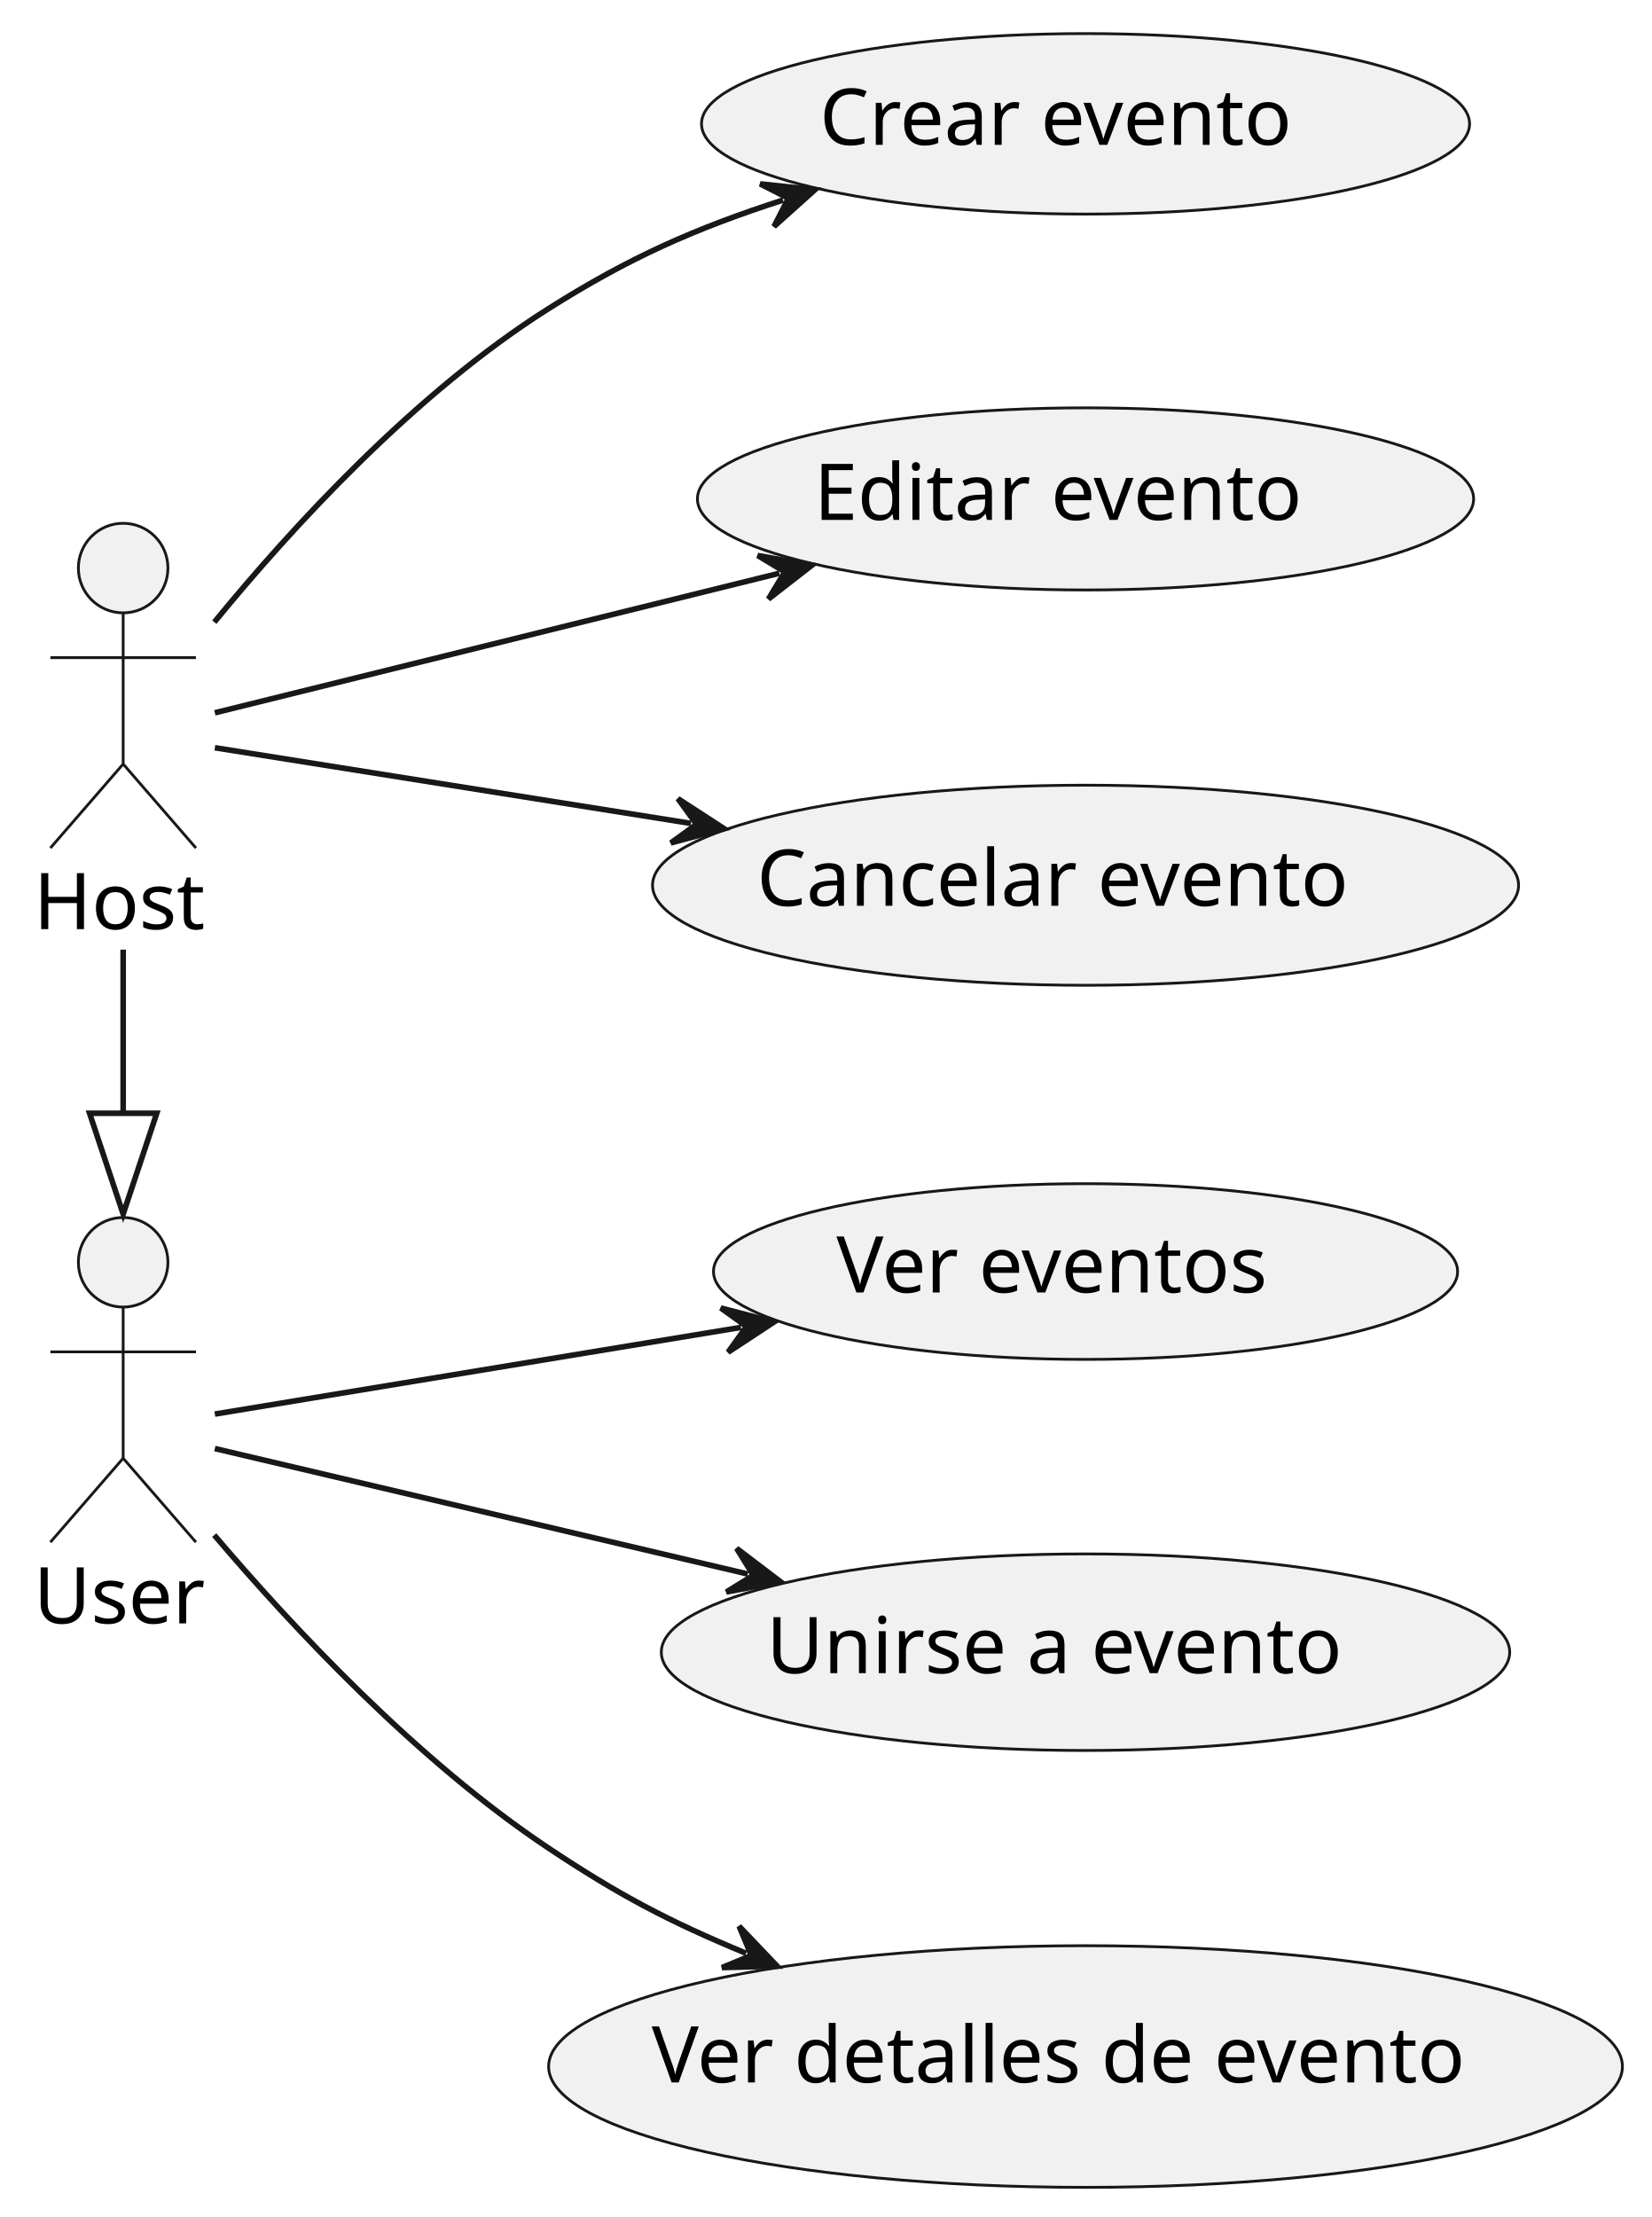
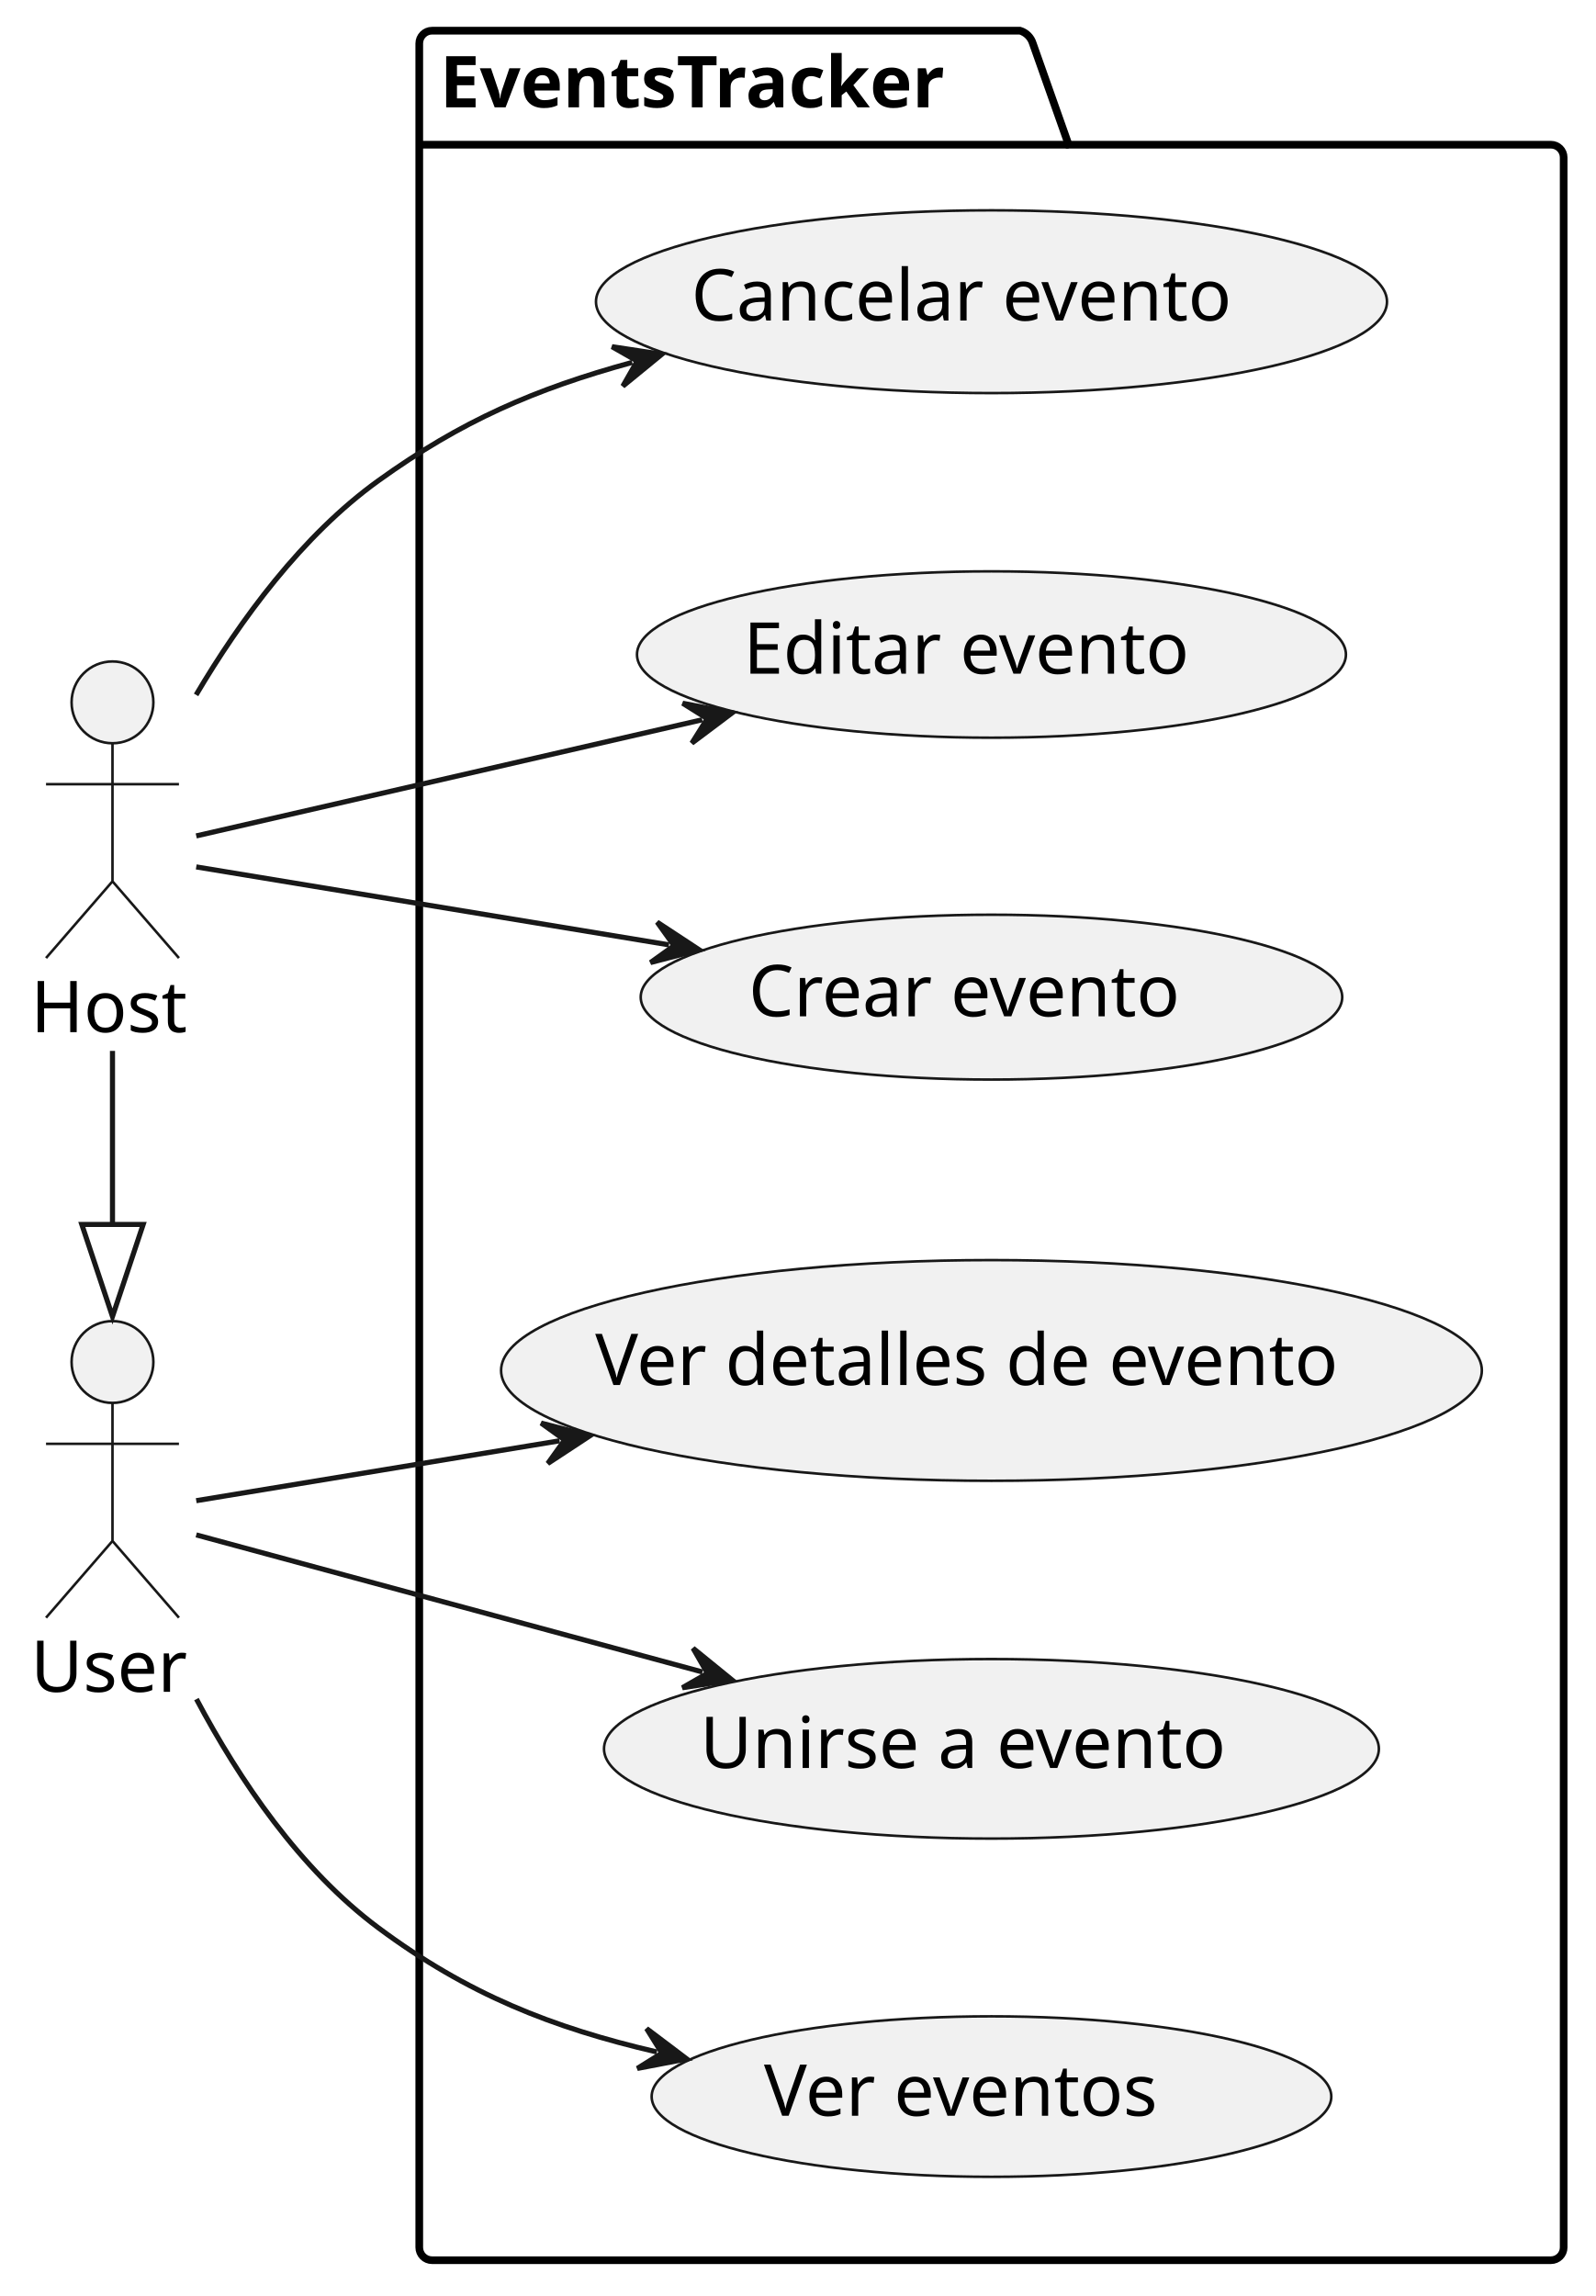
- <svg xmlns="http://www.w3.org/2000/svg" contentStyleType="text/css" height="396px" preserveAspectRatio="none" style="width:295px;height:396px;background:#FFFFFF;" version="1.1" viewBox="0 0 295 396" width="295px" zoomAndPan="magnify">
+ <svg xmlns="http://www.w3.org/2000/svg" contentStyleType="text/css" height="449px" preserveAspectRatio="none" style="width:312px;height:449px;background:#FFFFFF;" version="1.1" viewBox="0 0 312 449" width="312px" zoomAndPan="magnify">
  <defs />
  <g>
+     <g id="cluster_EventsTracker">
+       <path d="M84.5,6 L199.5,6 A3.75,3.75 0 0 1 202,8.5 L209,28.297 L303.32,28.297 A2.5,2.5 0 0 1 305.82,30.797 L305.82,439.5 A2.5,2.5 0 0 1 303.32,442 L84.5,442 A2.5,2.5 0 0 1 82,439.5 L82,8.5 A2.5,2.5 0 0 1 84.5,6 " fill="none" style="stroke:#000000;stroke-width:1.5;" />
+       <line style="stroke:#000000;stroke-width:1.5;" x1="82" x2="209" y1="28.297" y2="28.297" />
+       <text fill="#000000" font-family="sans-serif" font-size="14" font-weight="bold" lengthAdjust="spacing" textLength="114" x="86" y="20.995">EventsTracker</text>
+     </g>
+     <g id="elem_UC_CreateEvent">
+       <ellipse cx="193.911" cy="195" fill="#F1F1F1" rx="68.601" ry="16.12" style="stroke:#181818;stroke-width:0.5;" />
+       <text fill="#000000" font-family="sans-serif" font-size="14" lengthAdjust="spacing" textLength="89" x="146.411" y="198.748">Crear evento</text>
+     </g>
+     <g id="elem_UC_EditEvent">
+       <ellipse cx="193.909" cy="127.996" fill="#F1F1F1" rx="69.329" ry="16.266" style="stroke:#181818;stroke-width:0.5;" />
+       <text fill="#000000" font-family="sans-serif" font-size="14" lengthAdjust="spacing" textLength="91" x="145.409" y="131.743">Editar evento</text>
+     </g>
+     <g id="elem_UC_CancelEvent">
+       <ellipse cx="193.914" cy="59.001" fill="#F1F1F1" rx="77.354" ry="17.871" style="stroke:#181818;stroke-width:0.5;" />
+       <text fill="#000000" font-family="sans-serif" font-size="14" lengthAdjust="spacing" textLength="112" x="135.193" y="62.675">Cancelar evento</text>
+     </g>
+     <g id="elem_UC_ViewEvents">
+       <ellipse cx="193.913" cy="410.002" fill="#F1F1F1" rx="66.463" ry="15.693" style="stroke:#181818;stroke-width:0.5;" />
+       <text fill="#000000" font-family="sans-serif" font-size="14" lengthAdjust="spacing" textLength="83" x="149.413" y="413.75">Ver eventos</text>
+     </g>
+     <g id="elem_UC_JoinEvent">
+       <ellipse cx="193.905" cy="341.995" fill="#F1F1F1" rx="75.775" ry="17.555" style="stroke:#181818;stroke-width:0.5;" />
+       <text fill="#000000" font-family="sans-serif" font-size="14" lengthAdjust="spacing" textLength="108" x="136.905" y="345.743">Unirse a evento</text>
+     </g>
+     <g id="elem_UC_ViewEventDetails">
+       <ellipse cx="193.91" cy="268.002" fill="#F1F1F1" rx="95.909" ry="21.582" style="stroke:#181818;stroke-width:0.5;" />
+       <text fill="#000000" font-family="sans-serif" font-size="14" lengthAdjust="spacing" textLength="155" x="116.409" y="270.849">Ver detalles de evento</text>
+     </g>
    <g id="elem_Host">
-       <ellipse cx="22" cy="101.47" fill="#F1F1F1" rx="8" ry="8" style="stroke:#181818;stroke-width:0.5;" />
-       <path d="M22,109.47 L22,136.47 M9,117.47 L35,117.47 M22,136.47 L9,151.47 M22,136.47 L35,151.47 " fill="none" style="stroke:#181818;stroke-width:0.5;" />
-       <text fill="#000000" font-family="sans-serif" font-size="14" lengthAdjust="spacing" textLength="32" x="6" y="165.965">Host</text>
+       <ellipse cx="22" cy="137.35" fill="#F1F1F1" rx="8" ry="8" style="stroke:#181818;stroke-width:0.5;" />
+       <path d="M22,145.35 L22,172.35 M9,153.35 L35,153.35 M22,172.35 L9,187.35 M22,172.35 L35,187.35 " fill="none" style="stroke:#181818;stroke-width:0.5;" />
+       <text fill="#000000" font-family="sans-serif" font-size="14" lengthAdjust="spacing" textLength="32" x="6" y="201.845">Host</text>
    </g>
    <g id="elem_User">
-       <ellipse cx="22" cy="225.47" fill="#F1F1F1" rx="8" ry="8" style="stroke:#181818;stroke-width:0.5;" />
-       <path d="M22,233.47 L22,260.47 M9,241.47 L35,241.47 M22,260.47 L9,275.47 M22,260.47 L35,275.47 " fill="none" style="stroke:#181818;stroke-width:0.5;" />
-       <text fill="#000000" font-family="sans-serif" font-size="14" lengthAdjust="spacing" textLength="32" x="6" y="289.965">User</text>
-     </g>
-     <g id="elem_UC_CreateEvent">
-       <ellipse cx="193.911" cy="22.12" fill="#F1F1F1" rx="68.601" ry="16.12" style="stroke:#181818;stroke-width:0.5;" />
-       <text fill="#000000" font-family="sans-serif" font-size="14" lengthAdjust="spacing" textLength="89" x="146.411" y="25.868">Crear evento</text>
-     </g>
-     <g id="elem_UC_EditEvent">
-       <ellipse cx="193.909" cy="89.116" fill="#F1F1F1" rx="69.329" ry="16.266" style="stroke:#181818;stroke-width:0.5;" />
-       <text fill="#000000" font-family="sans-serif" font-size="14" lengthAdjust="spacing" textLength="91" x="145.409" y="92.863">Editar evento</text>
-     </g>
-     <g id="elem_UC_CancelEvent">
-       <ellipse cx="193.914" cy="158.121" fill="#F1F1F1" rx="77.354" ry="17.871" style="stroke:#181818;stroke-width:0.5;" />
-       <text fill="#000000" font-family="sans-serif" font-size="14" lengthAdjust="spacing" textLength="112" x="135.193" y="161.795">Cancelar evento</text>
-     </g>
-     <g id="elem_UC_ViewEvents">
-       <ellipse cx="193.913" cy="227.123" fill="#F1F1F1" rx="66.463" ry="15.693" style="stroke:#181818;stroke-width:0.5;" />
-       <text fill="#000000" font-family="sans-serif" font-size="14" lengthAdjust="spacing" textLength="83" x="149.413" y="230.87">Ver eventos</text>
-     </g>
-     <g id="elem_UC_JoinEvent">
-       <ellipse cx="193.905" cy="295.115" fill="#F1F1F1" rx="75.775" ry="17.555" style="stroke:#181818;stroke-width:0.5;" />
-       <text fill="#000000" font-family="sans-serif" font-size="14" lengthAdjust="spacing" textLength="108" x="136.905" y="298.863">Unirse a evento</text>
-     </g>
-     <g id="elem_UC_ViewEventDetails">
-       <ellipse cx="193.91" cy="369.122" fill="#F1F1F1" rx="95.909" ry="21.582" style="stroke:#181818;stroke-width:0.5;" />
-       <text fill="#000000" font-family="sans-serif" font-size="14" lengthAdjust="spacing" textLength="155" x="116.409" y="371.969">Ver detalles de evento</text>
+       <ellipse cx="22" cy="266.35" fill="#F1F1F1" rx="8" ry="8" style="stroke:#181818;stroke-width:0.5;" />
+       <path d="M22,274.35 L22,301.35 M9,282.35 L35,282.35 M22,301.35 L9,316.35 M22,301.35 L35,316.35 " fill="none" style="stroke:#181818;stroke-width:0.5;" />
+       <text fill="#000000" font-family="sans-serif" font-size="14" lengthAdjust="spacing" textLength="32" x="6" y="330.845">User</text>
    </g>
    <g id="link_Host_User">
-       <path d="M22,169.63 C22,185.37 22,183.11 22,198.85 " fill="none" id="Host-to-User" style="stroke:#181818;stroke-width:1.0;" />
-       <polygon fill="none" points="22,216.85,28,198.85,16,198.85,22,216.85" style="stroke:#181818;stroke-width:1.0;" />
+       <path d="M22,205.51 C22,222.83 22,222.14 22,239.45 " fill="none" id="Host-to-User" style="stroke:#181818;stroke-width:1.0;" />
+       <polygon fill="none" points="22,257.45,28,239.45,16,239.45,22,257.45" style="stroke:#181818;stroke-width:1.0;" />
    </g>
    <g id="link_Host_UC_CreateEvent">
-       <path d="M38.28,111.13 C52.2,94.14 74.18,70.16 98,55.12 C112.45,45.99 124.042,40.859 139.882,35.729 " fill="none" id="Host-to-UC_CreateEvent" style="stroke:#181818;stroke-width:1.0;" />
-       <polygon fill="#181818" points="145.59,33.88,135.795,32.848,140.833,35.42,138.26,40.458,145.59,33.88" style="stroke:#181818;stroke-width:1.0;" />
+       <path d="M38.38,169.53 C60.43,173.17 96.28,179.074 130.84,184.774 " fill="none" id="Host-to-UC_CreateEvent" style="stroke:#181818;stroke-width:1.0;" />
+       <polygon fill="#181818" points="136.76,185.75,128.531,180.339,131.827,184.936,127.229,188.232,136.76,185.75" style="stroke:#181818;stroke-width:1.0;" />
    </g>
    <g id="link_Host_UC_EditEvent">
-       <path d="M38.38,127.32 C62.23,121.42 103.315,111.27 139.225,102.39 " fill="none" id="Host-to-UC_EditEvent" style="stroke:#181818;stroke-width:1.0;" />
-       <polygon fill="#181818" points="145.05,100.95,135.353,99.227,140.196,102.15,137.273,106.993,145.05,100.95" style="stroke:#181818;stroke-width:1.0;" />
+       <path d="M38.38,163.47 C61.82,158.09 101.692,148.943 137.342,140.753 " fill="none" id="Host-to-UC_EditEvent" style="stroke:#181818;stroke-width:1.0;" />
+       <polygon fill="#181818" points="143.19,139.41,133.523,137.527,138.317,140.53,135.314,145.324,143.19,139.41" style="stroke:#181818;stroke-width:1.0;" />
    </g>
    <g id="link_Host_UC_CancelEvent">
-       <path d="M38.38,133.56 C58.88,136.82 90.494,141.849 123.434,147.079 " fill="none" id="Host-to-UC_CancelEvent" style="stroke:#181818;stroke-width:1.0;" />
-       <polygon fill="#181818" points="129.36,148.02,121.099,142.658,124.422,147.236,119.844,150.559,129.36,148.02" style="stroke:#181818;stroke-width:1.0;" />
+       <path d="M38.35,135.89 C47,121.27 59.07,104.74 74,94 C90.25,82.31 104.593,76.085 123.653,70.865 " fill="none" id="Host-to-UC_CancelEvent" style="stroke:#181818;stroke-width:1.0;" />
+       <polygon fill="#181818" points="129.44,69.28,119.703,67.799,124.618,70.601,121.816,75.515,129.44,69.28" style="stroke:#181818;stroke-width:1.0;" />
    </g>
    <g id="link_User_UC_ViewEvents">
-       <path d="M38.38,252.58 C60.76,248.9 97.52,242.835 132.37,237.095 " fill="none" id="User-to-UC_ViewEvents" style="stroke:#181818;stroke-width:1.0;" />
-       <polygon fill="#181818" points="138.29,236.12,128.76,233.636,133.357,236.933,130.06,241.53,138.29,236.12" style="stroke:#181818;stroke-width:1.0;" />
+       <path d="M38.42,332.27 C46.82,348.09 58.67,365.59 74,377 C91.44,389.98 107.906,396.502 128.476,401.282 " fill="none" id="User-to-UC_ViewEvents" style="stroke:#181818;stroke-width:1.0;" />
+       <polygon fill="#181818" points="134.32,402.64,126.459,396.707,129.45,401.508,124.648,404.499,134.32,402.64" style="stroke:#181818;stroke-width:1.0;" />
    </g>
    <g id="link_User_UC_JoinEvent">
-       <path d="M38.38,258.74 C61.01,264.07 98.54,272.905 133.59,281.155 " fill="none" id="User-to-UC_JoinEvent" style="stroke:#181818;stroke-width:1.0;" />
-       <polygon fill="#181818" points="139.43,282.53,131.586,276.574,134.563,281.384,129.753,284.361,139.43,282.53" style="stroke:#181818;stroke-width:1.0;" />
+       <path d="M38.38,300.16 C61.82,306.51 101.748,317.322 137.398,326.972 " fill="none" id="User-to-UC_JoinEvent" style="stroke:#181818;stroke-width:1.0;" />
+       <polygon fill="#181818" points="143.19,328.54,135.548,322.327,138.364,327.234,133.458,330.05,143.19,328.54" style="stroke:#181818;stroke-width:1.0;" />
    </g>
    <g id="link_User_UC_ViewEventDetails">
-       <path d="M38.27,274.19 C52.34,290.76 74.55,314.5 98,330.12 C110.45,338.41 119.405,343.169 133.275,348.899 " fill="none" id="User-to-UC_ViewEventDetails" style="stroke:#181818;stroke-width:1.0;" />
-       <polygon fill="#181818" points="138.82,351.19,132.029,344.057,134.199,349.281,128.975,351.45,138.82,351.19" style="stroke:#181818;stroke-width:1.0;" />
+       <path d="M38.38,293.47 C56.02,290.56 80.36,286.545 109.45,281.755 " fill="none" id="User-to-UC_ViewEventDetails" style="stroke:#181818;stroke-width:1.0;" />
+       <polygon fill="#181818" points="115.37,280.78,105.84,278.295,110.436,281.592,107.139,286.189,115.37,280.78" style="stroke:#181818;stroke-width:1.0;" />
    </g>
  </g>
</svg>
